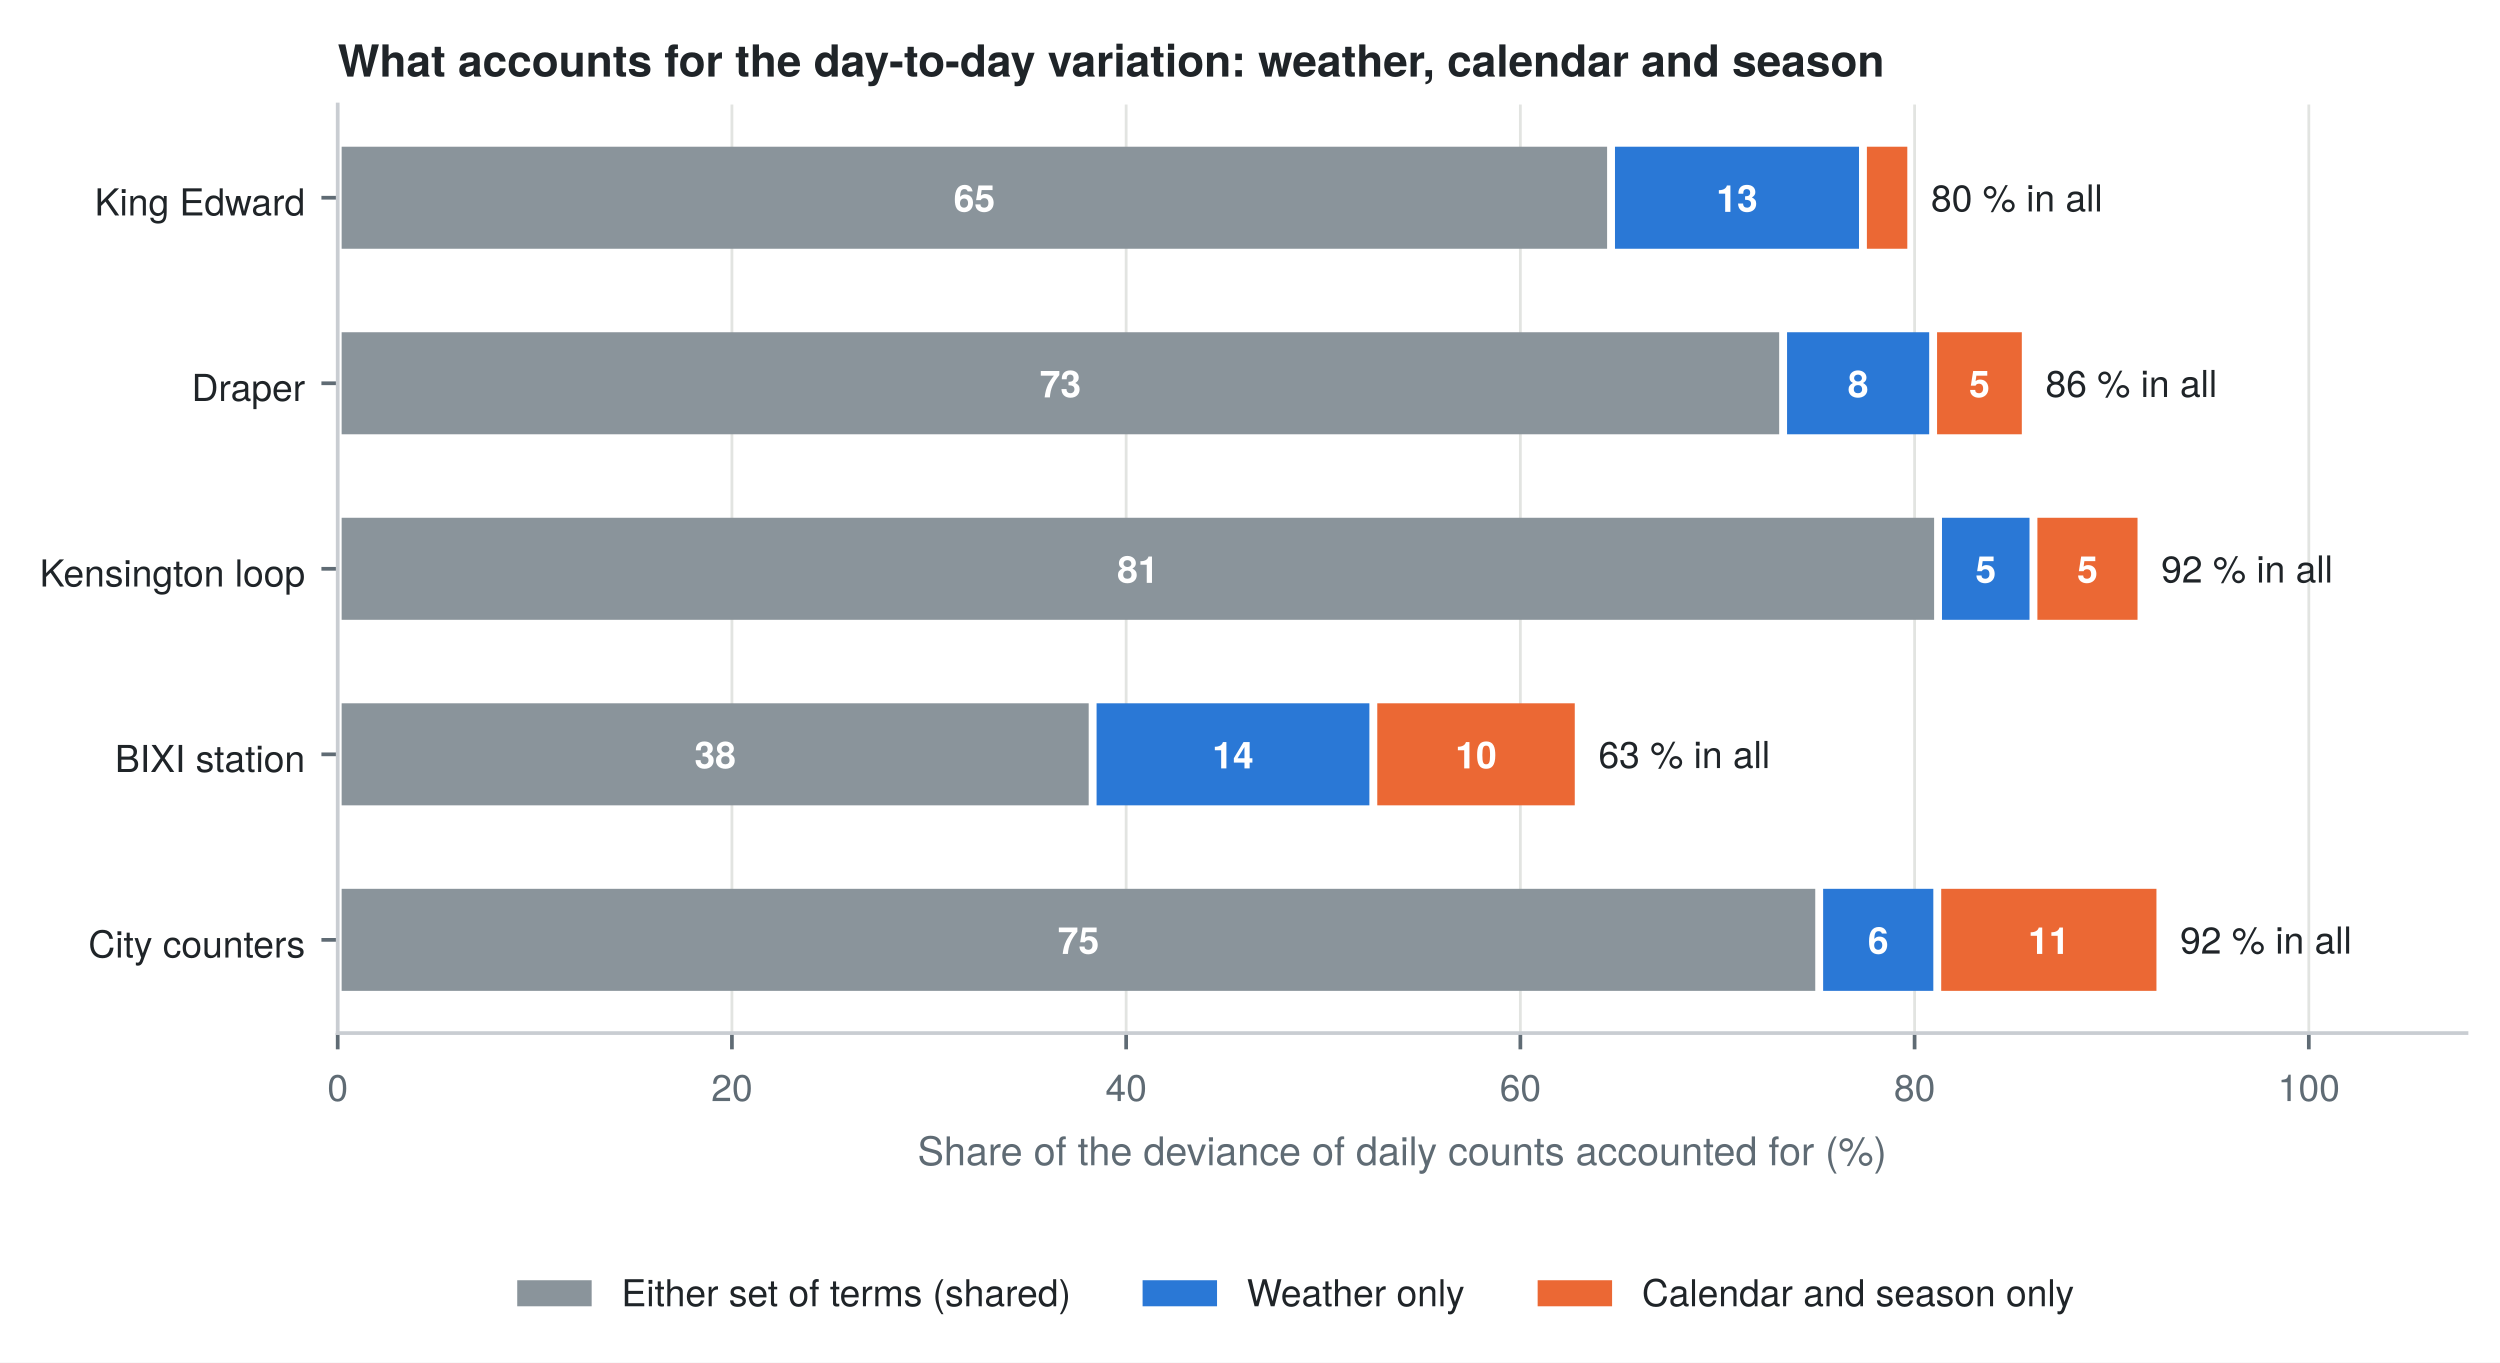
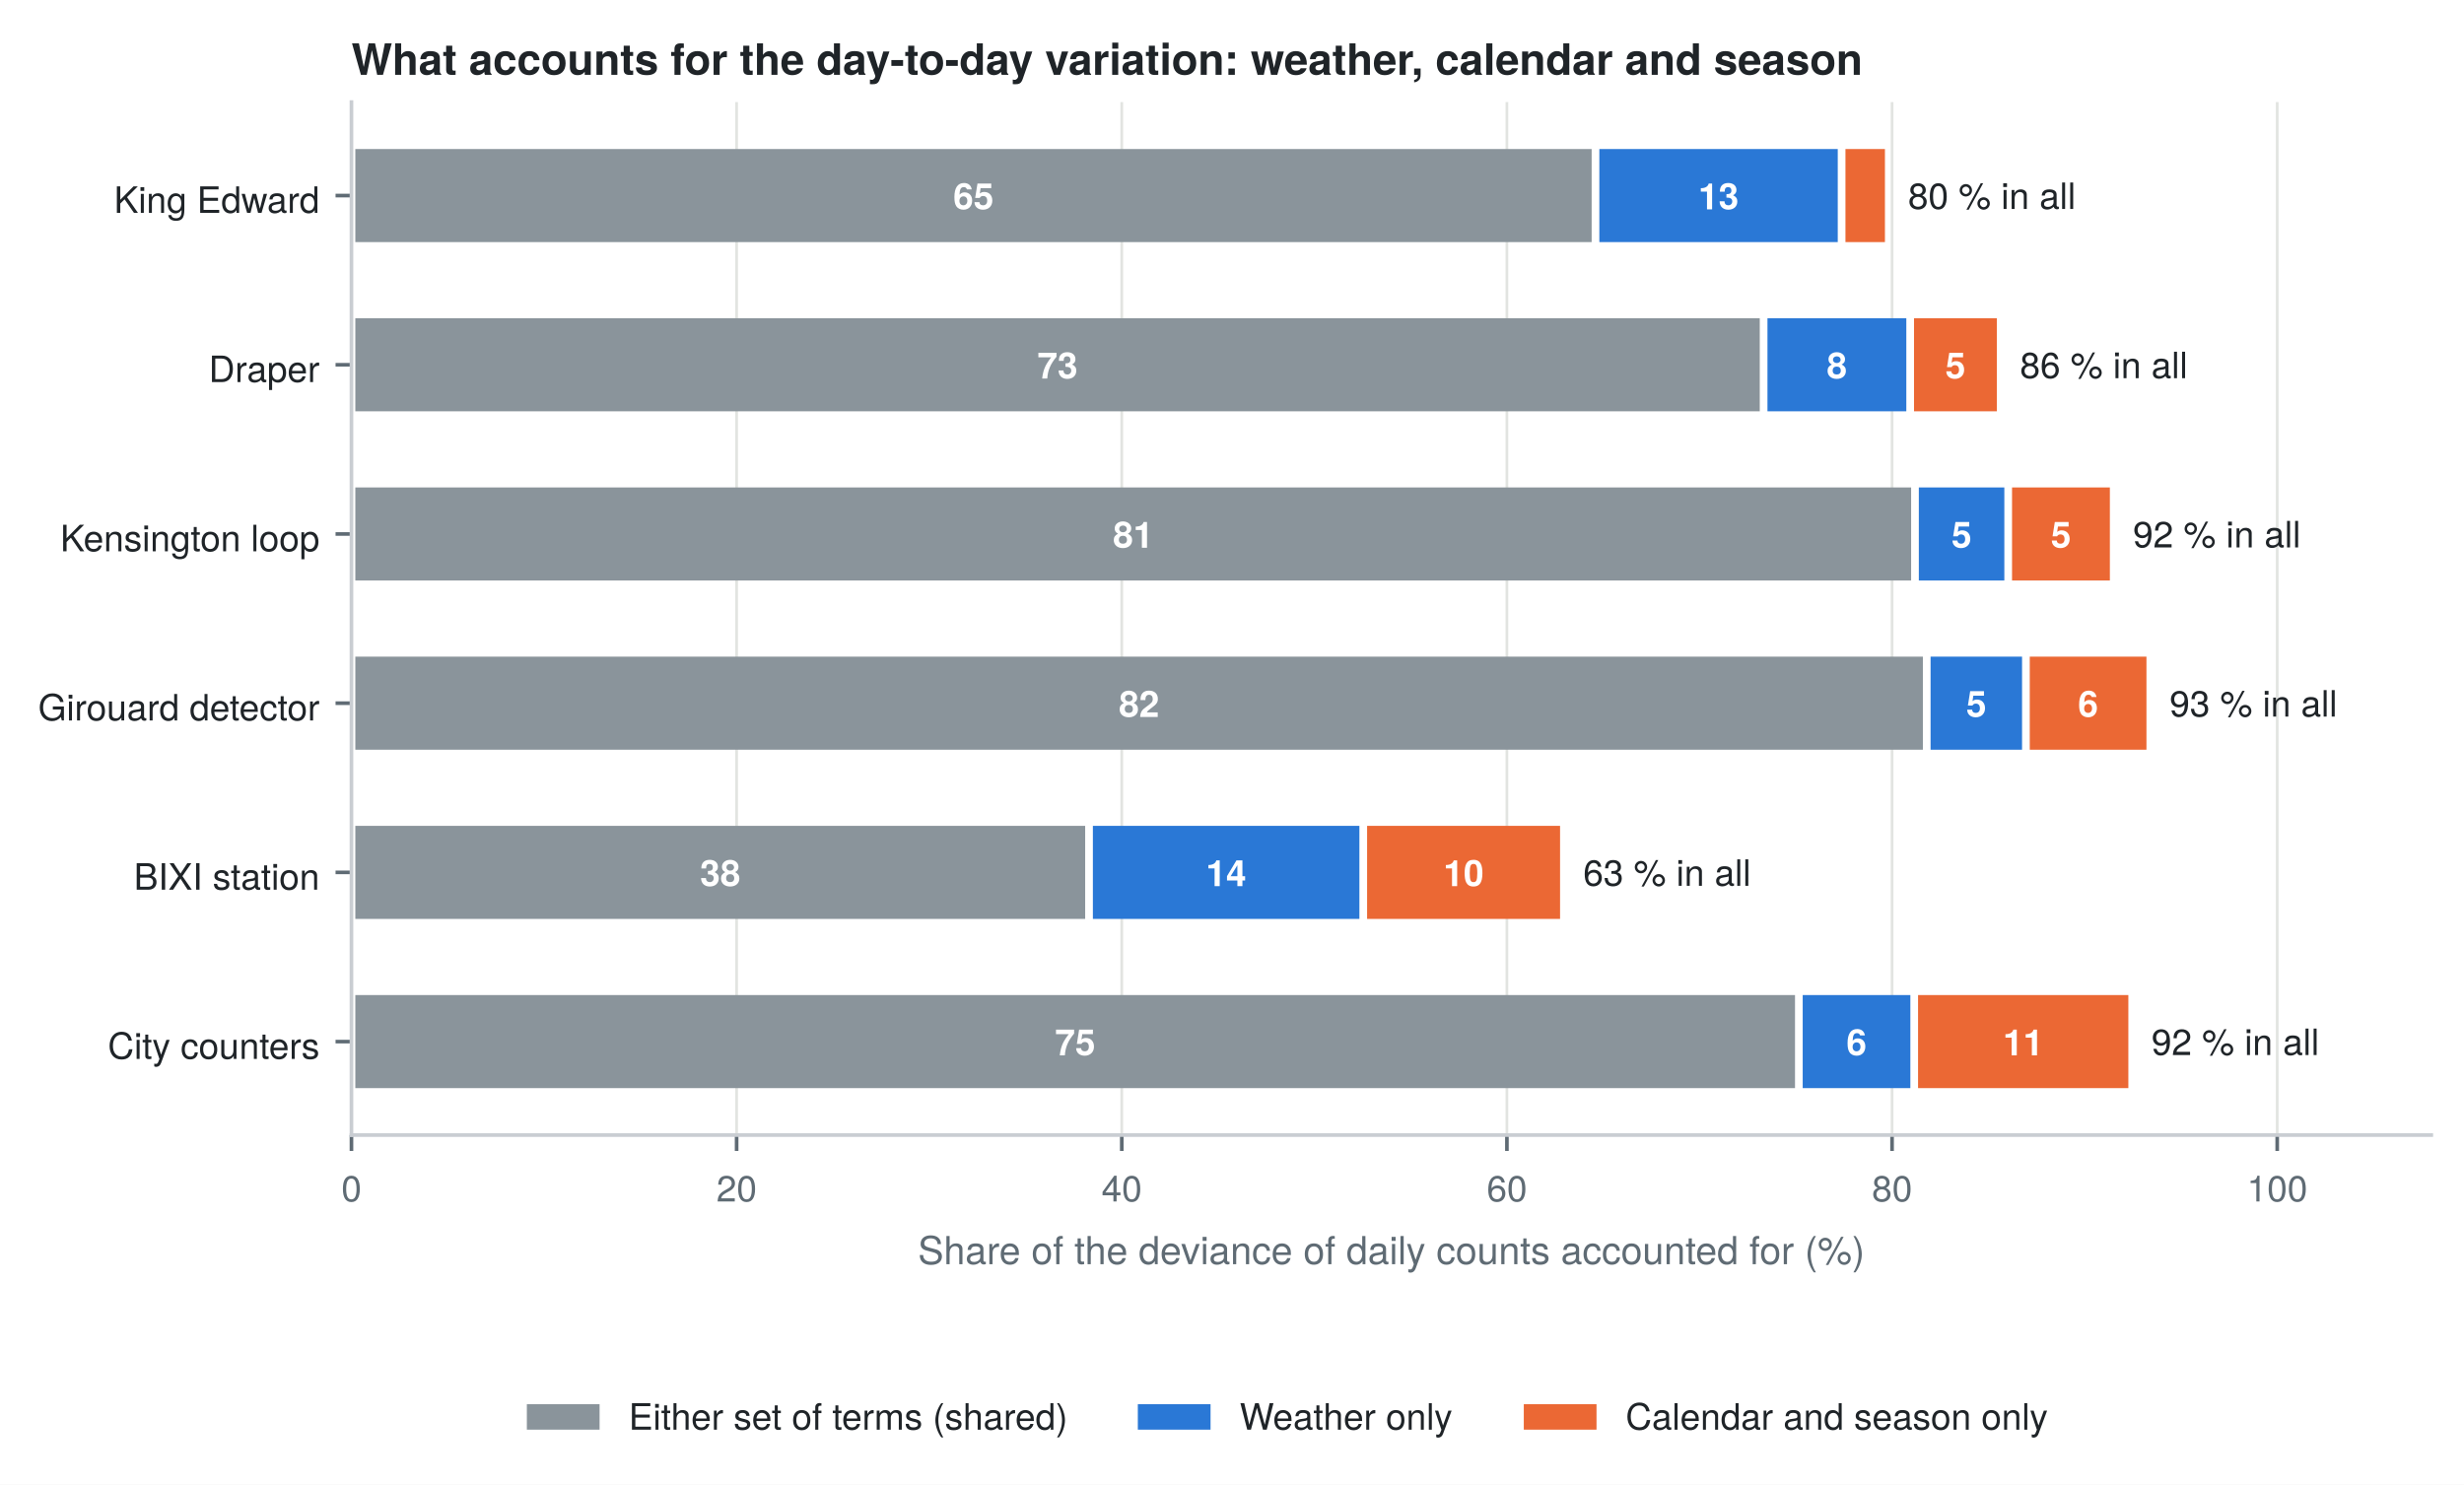
- <svg xmlns="http://www.w3.org/2000/svg" xmlns:xlink="http://www.w3.org/1999/xlink" width="537.345pt" height="292.875pt" viewBox="0 0 537.345 292.875" version="1.1">
+ <svg xmlns="http://www.w3.org/2000/svg" xmlns:xlink="http://www.w3.org/1999/xlink" width="542.081pt" height="326.693pt" viewBox="0 0 542.081 326.693" version="1.1">
  <defs>
    <style type="text/css">*{stroke-linejoin: round; stroke-linecap: butt}</style>
  </defs>
  <g id="figure_1">
    <g id="patch_1">
-       <path d="M -0 292.875  L 537.345 292.875  L 537.345 0  L -0 0  z " style="fill: #ffffff" />
+       <path d="M 0 326.693  L 542.081 326.693  L 542.081 0  L 0 0  z " style="fill: #ffffff" />
    </g>
    <g id="axes_1">
      <g id="patch_2">
-         <path d="M 72.585 222.047  L 530.145 222.047  L 530.145 22.462  L 72.585 22.462  z " style="fill: #ffffff" />
+         <path d="M 77.321 249.767  L 534.881 249.767  L 534.881 22.462  L 77.321 22.462  z " style="fill: #ffffff" />
      </g>
      <g id="matplotlib.axis_1">
        <g id="xtick_1">
          <g id="line2d_1">
-             <path d="M 72.585 222.047  L 72.585 22.462  " clip-path="url(#pb03def6c69)" style="fill: none; stroke: #e2e4e1; stroke-width: 0.6; stroke-linecap: square" />
+             <path d="M 77.321 249.767  L 77.321 22.462  " clip-path="url(#p4d9ce502eb)" style="fill: none; stroke: #e2e4e1; stroke-width: 0.6; stroke-linecap: square" />
          </g>
          <g id="line2d_2">
            <defs>
-               <path id="m91f0f862ae" d="M 0 0  L 0 3.5  " style="stroke: #5f6b74; stroke-width: 0.8" />
+               <path id="m7624eda381" d="M 0 0  L 0 3.5  " style="stroke: #5f6b74; stroke-width: 0.8" />
            </defs>
            <g>
-               <use xlink:href="#m91f0f862ae" x="72.585" y="222.047" style="fill: #5f6b74; stroke: #5f6b74; stroke-width: 0.8" />
+               <use xlink:href="#m7624eda381" x="77.321" y="249.767" style="fill: #5f6b74; stroke: #5f6b74; stroke-width: 0.8" />
            </g>
          </g>
          <g id="text_1">
-             <text style="font-size: 8px; font-family: 'Helvetica Neue'; text-anchor: middle; fill: #5f6b74" x="72.585" y="236.662" transform="rotate(-0 72.585 236.6625)">0</text>
+             <text style="font-size: 8px; font-family: 'Helvetica Neue'; text-anchor: middle; fill: #5f6b74" x="77.321" y="264.382" transform="rotate(-0 77.32125 264.3825)">0</text>
          </g>
        </g>
        <g id="xtick_2">
          <g id="line2d_3">
-             <path d="M 157.318 222.047  L 157.318 22.462  " clip-path="url(#pb03def6c69)" style="fill: none; stroke: #e2e4e1; stroke-width: 0.6; stroke-linecap: square" />
+             <path d="M 162.055 249.767  L 162.055 22.462  " clip-path="url(#p4d9ce502eb)" style="fill: none; stroke: #e2e4e1; stroke-width: 0.6; stroke-linecap: square" />
          </g>
          <g id="line2d_4">
            <g>
-               <use xlink:href="#m91f0f862ae" x="157.318" y="222.047" style="fill: #5f6b74; stroke: #5f6b74; stroke-width: 0.8" />
+               <use xlink:href="#m7624eda381" x="162.055" y="249.767" style="fill: #5f6b74; stroke: #5f6b74; stroke-width: 0.8" />
            </g>
          </g>
          <g id="text_2">
-             <text style="font-size: 8px; font-family: 'Helvetica Neue'; text-anchor: middle; fill: #5f6b74" x="157.318" y="236.662" transform="rotate(-0 157.3183 236.6625)">20</text>
+             <text style="font-size: 8px; font-family: 'Helvetica Neue'; text-anchor: middle; fill: #5f6b74" x="162.055" y="264.382" transform="rotate(-0 162.0546 264.3825)">20</text>
          </g>
        </g>
        <g id="xtick_3">
          <g id="line2d_5">
-             <path d="M 242.052 222.047  L 242.052 22.462  " clip-path="url(#pb03def6c69)" style="fill: none; stroke: #e2e4e1; stroke-width: 0.6; stroke-linecap: square" />
+             <path d="M 246.788 249.767  L 246.788 22.462  " clip-path="url(#p4d9ce502eb)" style="fill: none; stroke: #e2e4e1; stroke-width: 0.6; stroke-linecap: square" />
          </g>
          <g id="line2d_6">
            <g>
-               <use xlink:href="#m91f0f862ae" x="242.052" y="222.047" style="fill: #5f6b74; stroke: #5f6b74; stroke-width: 0.8" />
+               <use xlink:href="#m7624eda381" x="246.788" y="249.767" style="fill: #5f6b74; stroke: #5f6b74; stroke-width: 0.8" />
            </g>
          </g>
          <g id="text_3">
-             <text style="font-size: 8px; font-family: 'Helvetica Neue'; text-anchor: middle; fill: #5f6b74" x="242.052" y="236.662" transform="rotate(-0 242.0517 236.6625)">40</text>
+             <text style="font-size: 8px; font-family: 'Helvetica Neue'; text-anchor: middle; fill: #5f6b74" x="246.788" y="264.382" transform="rotate(-0 246.7879 264.3825)">40</text>
          </g>
        </g>
        <g id="xtick_4">
          <g id="line2d_7">
-             <path d="M 326.785 222.047  L 326.785 22.462  " clip-path="url(#pb03def6c69)" style="fill: none; stroke: #e2e4e1; stroke-width: 0.6; stroke-linecap: square" />
+             <path d="M 331.521 249.767  L 331.521 22.462  " clip-path="url(#p4d9ce502eb)" style="fill: none; stroke: #e2e4e1; stroke-width: 0.6; stroke-linecap: square" />
          </g>
          <g id="line2d_8">
            <g>
-               <use xlink:href="#m91f0f862ae" x="326.785" y="222.047" style="fill: #5f6b74; stroke: #5f6b74; stroke-width: 0.8" />
+               <use xlink:href="#m7624eda381" x="331.521" y="249.767" style="fill: #5f6b74; stroke: #5f6b74; stroke-width: 0.8" />
            </g>
          </g>
          <g id="text_4">
-             <text style="font-size: 8px; font-family: 'Helvetica Neue'; text-anchor: middle; fill: #5f6b74" x="326.785" y="236.662" transform="rotate(-0 326.785 236.6625)">60</text>
+             <text style="font-size: 8px; font-family: 'Helvetica Neue'; text-anchor: middle; fill: #5f6b74" x="331.521" y="264.382" transform="rotate(-0 331.5213 264.3825)">60</text>
          </g>
        </g>
        <g id="xtick_5">
          <g id="line2d_9">
-             <path d="M 411.518 222.047  L 411.518 22.462  " clip-path="url(#pb03def6c69)" style="fill: none; stroke: #e2e4e1; stroke-width: 0.6; stroke-linecap: square" />
+             <path d="M 416.255 249.767  L 416.255 22.462  " clip-path="url(#p4d9ce502eb)" style="fill: none; stroke: #e2e4e1; stroke-width: 0.6; stroke-linecap: square" />
          </g>
          <g id="line2d_10">
            <g>
-               <use xlink:href="#m91f0f862ae" x="411.518" y="222.047" style="fill: #5f6b74; stroke: #5f6b74; stroke-width: 0.8" />
+               <use xlink:href="#m7624eda381" x="416.255" y="249.767" style="fill: #5f6b74; stroke: #5f6b74; stroke-width: 0.8" />
            </g>
          </g>
          <g id="text_5">
-             <text style="font-size: 8px; font-family: 'Helvetica Neue'; text-anchor: middle; fill: #5f6b74" x="411.518" y="236.662" transform="rotate(-0 411.5183 236.6625)">80</text>
+             <text style="font-size: 8px; font-family: 'Helvetica Neue'; text-anchor: middle; fill: #5f6b74" x="416.255" y="264.382" transform="rotate(-0 416.2546 264.3825)">80</text>
          </g>
        </g>
        <g id="xtick_6">
          <g id="line2d_11">
-             <path d="M 496.252 222.047  L 496.252 22.462  " clip-path="url(#pb03def6c69)" style="fill: none; stroke: #e2e4e1; stroke-width: 0.6; stroke-linecap: square" />
+             <path d="M 500.988 249.767  L 500.988 22.462  " clip-path="url(#p4d9ce502eb)" style="fill: none; stroke: #e2e4e1; stroke-width: 0.6; stroke-linecap: square" />
          </g>
          <g id="line2d_12">
            <g>
-               <use xlink:href="#m91f0f862ae" x="496.252" y="222.047" style="fill: #5f6b74; stroke: #5f6b74; stroke-width: 0.8" />
+               <use xlink:href="#m7624eda381" x="500.988" y="249.767" style="fill: #5f6b74; stroke: #5f6b74; stroke-width: 0.8" />
            </g>
          </g>
          <g id="text_6">
-             <text style="font-size: 8px; font-family: 'Helvetica Neue'; text-anchor: middle; fill: #5f6b74" x="496.252" y="236.662" transform="rotate(-0 496.2517 236.6625)">100</text>
+             <text style="font-size: 8px; font-family: 'Helvetica Neue'; text-anchor: middle; fill: #5f6b74" x="500.988" y="264.382" transform="rotate(-0 500.9879 264.3825)">100</text>
          </g>
        </g>
        <g id="text_7">
-           <text style="font-size: 8.5px; font-family: 'Helvetica Neue'; text-anchor: middle; fill: #5f6b74" x="301.365" y="250.458" transform="rotate(-0 301.365 250.4585)">Share of the deviance of daily counts accounted for (%)</text>
+           <text style="font-size: 8.5px; font-family: 'Helvetica Neue'; text-anchor: middle; fill: #5f6b74" x="306.101" y="278.178" transform="rotate(-0 306.1012 278.1785)">Share of the deviance of daily counts accounted for (%)</text>
        </g>
      </g>
      <g id="matplotlib.axis_2">
        <g id="ytick_1">
          <g id="line2d_13">
            <defs>
-               <path id="m27c6bd9775" d="M 0 0  L -3.5 0  " style="stroke: #5f6b74; stroke-width: 0.8" />
+               <path id="m6af33fc31a" d="M 0 0  L -3.5 0  " style="stroke: #5f6b74; stroke-width: 0.8" />
            </defs>
            <g>
-               <use xlink:href="#m27c6bd9775" x="72.585" y="42.501" style="fill: #5f6b74; stroke: #5f6b74; stroke-width: 0.8" />
+               <use xlink:href="#m6af33fc31a" x="77.321" y="43.033" style="fill: #5f6b74; stroke: #5f6b74; stroke-width: 0.8" />
            </g>
          </g>
          <g id="text_8">
-             <text style="font-size: 8px; font-family: 'Helvetica Neue'; text-anchor: end; fill: #1f2428" x="65.585" y="46.309" transform="rotate(-0 65.585 46.30865)">King Edward</text>
+             <text style="font-size: 8px; font-family: 'Helvetica Neue'; text-anchor: end; fill: #1f2428" x="70.321" y="46.841" transform="rotate(-0 70.32125 46.84142)">King Edward</text>
          </g>
        </g>
        <g id="ytick_2">
          <g id="line2d_14">
            <g>
-               <use xlink:href="#m27c6bd9775" x="72.585" y="82.378" style="fill: #5f6b74; stroke: #5f6b74; stroke-width: 0.8" />
+               <use xlink:href="#m6af33fc31a" x="77.321" y="80.266" style="fill: #5f6b74; stroke: #5f6b74; stroke-width: 0.8" />
            </g>
          </g>
          <g id="text_9">
-             <text style="font-size: 8px; font-family: 'Helvetica Neue'; text-anchor: end; fill: #1f2428" x="65.585" y="86.186" transform="rotate(-0 65.585 86.18558)">Draper</text>
+             <text style="font-size: 8px; font-family: 'Helvetica Neue'; text-anchor: end; fill: #1f2428" x="70.321" y="84.074" transform="rotate(-0 70.32125 84.07385)">Draper</text>
          </g>
        </g>
        <g id="ytick_3">
          <g id="line2d_15">
            <g>
-               <use xlink:href="#m27c6bd9775" x="72.585" y="122.254" style="fill: #5f6b74; stroke: #5f6b74; stroke-width: 0.8" />
+               <use xlink:href="#m6af33fc31a" x="77.321" y="117.498" style="fill: #5f6b74; stroke: #5f6b74; stroke-width: 0.8" />
            </g>
          </g>
          <g id="text_10">
-             <text style="font-size: 8px; font-family: 'Helvetica Neue'; text-anchor: end; fill: #1f2428" x="65.585" y="126.062" transform="rotate(-0 65.585 126.0625)">Kensington loop</text>
+             <text style="font-size: 8px; font-family: 'Helvetica Neue'; text-anchor: end; fill: #1f2428" x="70.321" y="121.306" transform="rotate(-0 70.32125 121.3063)">Kensington loop</text>
          </g>
        </g>
        <g id="ytick_4">
          <g id="line2d_16">
            <g>
-               <use xlink:href="#m27c6bd9775" x="72.585" y="162.131" style="fill: #5f6b74; stroke: #5f6b74; stroke-width: 0.8" />
+               <use xlink:href="#m6af33fc31a" x="77.321" y="154.731" style="fill: #5f6b74; stroke: #5f6b74; stroke-width: 0.8" />
            </g>
          </g>
          <g id="text_11">
-             <text style="font-size: 8px; font-family: 'Helvetica Neue'; text-anchor: end; fill: #1f2428" x="65.585" y="165.939" transform="rotate(-0 65.585 165.9394)">BIXI station</text>
+             <text style="font-size: 8px; font-family: 'Helvetica Neue'; text-anchor: end; fill: #1f2428" x="70.321" y="158.539" transform="rotate(-0 70.32125 158.5387)">Girouard detector</text>
          </g>
        </g>
        <g id="ytick_5">
          <g id="line2d_17">
            <g>
-               <use xlink:href="#m27c6bd9775" x="72.585" y="202.008" style="fill: #5f6b74; stroke: #5f6b74; stroke-width: 0.8" />
+               <use xlink:href="#m6af33fc31a" x="77.321" y="191.963" style="fill: #5f6b74; stroke: #5f6b74; stroke-width: 0.8" />
            </g>
          </g>
          <g id="text_12">
-             <text style="font-size: 8px; font-family: 'Helvetica Neue'; text-anchor: end; fill: #1f2428" x="65.585" y="205.816" transform="rotate(-0 65.585 205.8163)">City counters</text>
+             <text style="font-size: 8px; font-family: 'Helvetica Neue'; text-anchor: end; fill: #1f2428" x="70.321" y="195.771" transform="rotate(-0 70.32125 195.7711)">BIXI station</text>
+           </g>
+         </g>
+         <g id="ytick_6">
+           <g id="line2d_18">
+             <g>
+               <use xlink:href="#m6af33fc31a" x="77.321" y="229.196" style="fill: #5f6b74; stroke: #5f6b74; stroke-width: 0.8" />
+             </g>
+           </g>
+           <g id="text_13">
+             <text style="font-size: 8px; font-family: 'Helvetica Neue'; text-anchor: end; fill: #1f2428" x="70.321" y="233.004" transform="rotate(-0 70.32125 233.0036)">City counters</text>
          </g>
        </g>
      </g>
      <g id="patch_3">
-         <path d="M 73.432 53.467  L 345.426 53.467  L 345.426 31.535  L 73.432 31.535  z " clip-path="url(#pb03def6c69)" style="fill: #8a949b" />
+         <path d="M 78.169 53.272  L 350.163 53.272  L 350.163 32.794  L 78.169 32.794  z " clip-path="url(#p4d9ce502eb)" style="fill: #8a949b" />
      </g>
      <g id="patch_4">
-         <path d="M 347.121 53.467  L 399.571 53.467  L 399.571 31.535  L 347.121 31.535  z " clip-path="url(#pb03def6c69)" style="fill: #2a78d6" />
+         <path d="M 351.857 53.272  L 404.307 53.272  L 404.307 32.794  L 351.857 32.794  z " clip-path="url(#p4d9ce502eb)" style="fill: #2a78d6" />
      </g>
      <g id="patch_5">
-         <path d="M 401.266 53.467  L 409.951 53.467  L 409.951 31.535  L 401.266 31.535  z " clip-path="url(#pb03def6c69)" style="fill: #eb6834" />
+         <path d="M 406.002 53.272  L 414.687 53.272  L 414.687 32.794  L 406.002 32.794  z " clip-path="url(#p4d9ce502eb)" style="fill: #eb6834" />
      </g>
      <g id="patch_6">
-         <path d="M 73.432 93.344  L 382.412 93.344  L 382.412 71.411  L 73.432 71.411  z " clip-path="url(#pb03def6c69)" style="fill: #8a949b" />
+         <path d="M 78.169 90.505  L 387.149 90.505  L 387.149 70.027  L 78.169 70.027  z " clip-path="url(#p4d9ce502eb)" style="fill: #8a949b" />
      </g>
      <g id="patch_7">
-         <path d="M 384.107 93.344  L 414.653 93.344  L 414.653 71.411  L 384.107 71.411  z " clip-path="url(#pb03def6c69)" style="fill: #2a78d6" />
+         <path d="M 388.843 90.505  L 419.39 90.505  L 419.39 70.027  L 388.843 70.027  z " clip-path="url(#p4d9ce502eb)" style="fill: #2a78d6" />
      </g>
      <g id="patch_8">
-         <path d="M 416.348 93.344  L 434.566 93.344  L 434.566 71.411  L 416.348 71.411  z " clip-path="url(#pb03def6c69)" style="fill: #eb6834" />
+         <path d="M 421.084 90.505  L 439.302 90.505  L 439.302 70.027  L 421.084 70.027  z " clip-path="url(#p4d9ce502eb)" style="fill: #eb6834" />
      </g>
      <g id="patch_9">
-         <path d="M 73.432 133.221  L 415.713 133.221  L 415.713 111.288  L 73.432 111.288  z " clip-path="url(#pb03def6c69)" style="fill: #8a949b" />
+         <path d="M 78.169 127.737  L 420.449 127.737  L 420.449 107.259  L 78.169 107.259  z " clip-path="url(#p4d9ce502eb)" style="fill: #8a949b" />
      </g>
      <g id="patch_10">
-         <path d="M 417.407 133.221  L 436.218 133.221  L 436.218 111.288  L 417.407 111.288  z " clip-path="url(#pb03def6c69)" style="fill: #2a78d6" />
+         <path d="M 422.144 127.737  L 440.954 127.737  L 440.954 107.259  L 422.144 107.259  z " clip-path="url(#p4d9ce502eb)" style="fill: #2a78d6" />
      </g>
      <g id="patch_11">
-         <path d="M 437.913 133.221  L 459.435 133.221  L 459.435 111.288  L 437.913 111.288  z " clip-path="url(#pb03def6c69)" style="fill: #eb6834" />
+         <path d="M 442.649 127.737  L 464.171 127.737  L 464.171 107.259  L 442.649 107.259  z " clip-path="url(#p4d9ce502eb)" style="fill: #eb6834" />
      </g>
      <g id="patch_12">
-         <path d="M 73.432 173.098  L 234.002 173.098  L 234.002 151.165  L 73.432 151.165  z " clip-path="url(#pb03def6c69)" style="fill: #8a949b" />
+         <path d="M 78.169 164.97  L 423.033 164.97  L 423.033 144.492  L 78.169 144.492  z " clip-path="url(#p4d9ce502eb)" style="fill: #8a949b" />
      </g>
      <g id="patch_13">
-         <path d="M 235.697 173.098  L 294.332 173.098  L 294.332 151.165  L 235.697 151.165  z " clip-path="url(#pb03def6c69)" style="fill: #2a78d6" />
+         <path d="M 424.728 164.97  L 444.852 164.97  L 444.852 144.492  L 424.728 144.492  z " clip-path="url(#p4d9ce502eb)" style="fill: #2a78d6" />
      </g>
      <g id="patch_14">
-         <path d="M 296.027 173.098  L 338.478 173.098  L 338.478 151.165  L 296.027 151.165  z " clip-path="url(#pb03def6c69)" style="fill: #eb6834" />
+         <path d="M 446.547 164.97  L 472.221 164.97  L 472.221 144.492  L 446.547 144.492  z " clip-path="url(#p4d9ce502eb)" style="fill: #eb6834" />
      </g>
      <g id="patch_15">
-         <path d="M 73.432 212.975  L 390.166 212.975  L 390.166 191.042  L 73.432 191.042  z " clip-path="url(#pb03def6c69)" style="fill: #8a949b" />
+         <path d="M 78.169 202.202  L 238.738 202.202  L 238.738 181.724  L 78.169 181.724  z " clip-path="url(#p4d9ce502eb)" style="fill: #8a949b" />
      </g>
      <g id="patch_16">
-         <path d="M 391.86 212.975  L 415.543 212.975  L 415.543 191.042  L 391.86 191.042  z " clip-path="url(#pb03def6c69)" style="fill: #2a78d6" />
+         <path d="M 240.433 202.202  L 299.068 202.202  L 299.068 181.724  L 240.433 181.724  z " clip-path="url(#p4d9ce502eb)" style="fill: #2a78d6" />
      </g>
      <g id="patch_17">
-         <path d="M 417.238 212.975  L 463.502 212.975  L 463.502 191.042  L 417.238 191.042  z " clip-path="url(#pb03def6c69)" style="fill: #eb6834" />
+         <path d="M 300.763 202.202  L 343.214 202.202  L 343.214 181.724  L 300.763 181.724  z " clip-path="url(#p4d9ce502eb)" style="fill: #eb6834" />
      </g>
      <g id="patch_18">
-         <path d="M 72.585 222.047  L 72.585 22.462  " style="fill: none; stroke: #c9cdd2; stroke-width: 0.8; stroke-linejoin: miter; stroke-linecap: square" />
+         <path d="M 78.169 239.435  L 394.902 239.435  L 394.902 218.957  L 78.169 218.957  z " clip-path="url(#p4d9ce502eb)" style="fill: #8a949b" />
      </g>
      <g id="patch_19">
-         <path d="M 72.585 222.047  L 530.145 222.047  " style="fill: none; stroke: #c9cdd2; stroke-width: 0.8; stroke-linejoin: miter; stroke-linecap: square" />
-       </g>
-       <g id="text_13">
-         <text style="font-weight: 700; font-size: 8px; font-family: 'Helvetica Neue'; text-anchor: middle; fill: #ffffff" x="209.429" y="45.533" transform="rotate(-0 209.4293 45.53265)">65</text>
+         <path d="M 396.596 239.435  L 420.279 239.435  L 420.279 218.957  L 396.596 218.957  z " clip-path="url(#p4d9ce502eb)" style="fill: #2a78d6" />
+       </g>
+       <g id="patch_20">
+         <path d="M 421.974 239.435  L 468.238 239.435  L 468.238 218.957  L 421.974 218.957  z " clip-path="url(#p4d9ce502eb)" style="fill: #eb6834" />
+       </g>
+       <g id="patch_21">
+         <path d="M 77.321 249.767  L 77.321 22.462  " style="fill: none; stroke: #c9cdd2; stroke-width: 0.8; stroke-linejoin: miter; stroke-linecap: square" />
+       </g>
+       <g id="patch_22">
+         <path d="M 77.321 249.767  L 534.881 249.767  " style="fill: none; stroke: #c9cdd2; stroke-width: 0.8; stroke-linejoin: miter; stroke-linecap: square" />
      </g>
      <g id="text_14">
-         <text style="font-weight: 700; font-size: 8px; font-family: 'Helvetica Neue'; text-anchor: middle; fill: #ffffff" x="373.346" y="45.533" transform="rotate(-0 373.346 45.53265)">13</text>
+         <text style="font-weight: 700; font-size: 8px; font-family: 'Helvetica Neue'; text-anchor: middle; fill: #ffffff" x="214.166" y="46.065" transform="rotate(-0 214.1656 46.06542)">65</text>
      </g>
      <g id="text_15">
-         <text style="font-size: 8px; font-family: 'Helvetica Neue'; text-anchor: start; fill: #1f2428" x="415.035" y="45.457" transform="rotate(-0 415.0348 45.45665)">80 % in all</text>
+         <text style="font-weight: 700; font-size: 8px; font-family: 'Helvetica Neue'; text-anchor: middle; fill: #ffffff" x="378.082" y="46.065" transform="rotate(-0 378.0822 46.06542)">13</text>
      </g>
      <g id="text_16">
-         <text style="font-weight: 700; font-size: 8px; font-family: 'Helvetica Neue'; text-anchor: middle; fill: #ffffff" x="227.922" y="85.41" transform="rotate(-0 227.9224 85.40958)">73</text>
+         <text style="font-size: 8px; font-family: 'Helvetica Neue'; text-anchor: start; fill: #1f2428" x="419.771" y="45.989" transform="rotate(-0 419.771 45.98942)">80 % in all</text>
      </g>
      <g id="text_17">
-         <text style="font-weight: 700; font-size: 8px; font-family: 'Helvetica Neue'; text-anchor: middle; fill: #ffffff" x="399.38" y="85.41" transform="rotate(-0 399.3803 85.40958)">8</text>
+         <text style="font-weight: 700; font-size: 8px; font-family: 'Helvetica Neue'; text-anchor: middle; fill: #ffffff" x="232.659" y="83.298" transform="rotate(-0 232.6586 83.29785)">73</text>
      </g>
      <g id="text_18">
-         <text style="font-weight: 700; font-size: 8px; font-family: 'Helvetica Neue'; text-anchor: middle; fill: #ffffff" x="425.457" y="85.41" transform="rotate(-0 425.457 85.40958)">5</text>
+         <text style="font-weight: 700; font-size: 8px; font-family: 'Helvetica Neue'; text-anchor: middle; fill: #ffffff" x="404.117" y="83.298" transform="rotate(-0 404.1165 83.29785)">8</text>
      </g>
      <g id="text_19">
-         <text style="font-size: 8px; font-family: 'Helvetica Neue'; text-anchor: start; fill: #1f2428" x="439.65" y="85.334" transform="rotate(-0 439.6498 85.33358)">86 % in all</text>
+         <text style="font-weight: 700; font-size: 8px; font-family: 'Helvetica Neue'; text-anchor: middle; fill: #ffffff" x="430.193" y="83.298" transform="rotate(-0 430.1932 83.29785)">5</text>
      </g>
      <g id="text_20">
-         <text style="font-weight: 700; font-size: 8px; font-family: 'Helvetica Neue'; text-anchor: middle; fill: #ffffff" x="244.572" y="125.287" transform="rotate(-0 244.5725 125.2865)">81</text>
+         <text style="font-size: 8px; font-family: 'Helvetica Neue'; text-anchor: start; fill: #1f2428" x="444.386" y="83.222" transform="rotate(-0 444.3861 83.22185)">86 % in all</text>
      </g>
      <g id="text_21">
-         <text style="font-weight: 700; font-size: 8px; font-family: 'Helvetica Neue'; text-anchor: middle; fill: #ffffff" x="426.813" y="125.287" transform="rotate(-0 426.8127 125.2865)">5</text>
+         <text style="font-weight: 700; font-size: 8px; font-family: 'Helvetica Neue'; text-anchor: middle; fill: #ffffff" x="249.309" y="120.53" transform="rotate(-0 249.3087 120.5303)">81</text>
      </g>
      <g id="text_22">
-         <text style="font-weight: 700; font-size: 8px; font-family: 'Helvetica Neue'; text-anchor: middle; fill: #ffffff" x="448.674" y="125.287" transform="rotate(-0 448.6739 125.2865)">5</text>
+         <text style="font-weight: 700; font-size: 8px; font-family: 'Helvetica Neue'; text-anchor: middle; fill: #ffffff" x="431.549" y="120.53" transform="rotate(-0 431.5489 120.5303)">5</text>
      </g>
      <g id="text_23">
-         <text style="font-size: 8px; font-family: 'Helvetica Neue'; text-anchor: start; fill: #1f2428" x="464.519" y="125.21" transform="rotate(-0 464.519 125.2105)">92 % in all</text>
+         <text style="font-weight: 700; font-size: 8px; font-family: 'Helvetica Neue'; text-anchor: middle; fill: #ffffff" x="453.41" y="120.53" transform="rotate(-0 453.4101 120.5303)">5</text>
      </g>
      <g id="text_24">
-         <text style="font-weight: 700; font-size: 8px; font-family: 'Helvetica Neue'; text-anchor: middle; fill: #ffffff" x="153.717" y="165.163" transform="rotate(-0 153.7172 165.1634)">38</text>
+         <text style="font-size: 8px; font-family: 'Helvetica Neue'; text-anchor: start; fill: #1f2428" x="469.255" y="120.454" transform="rotate(-0 469.2553 120.4543)">92 % in all</text>
      </g>
      <g id="text_25">
-         <text style="font-weight: 700; font-size: 8px; font-family: 'Helvetica Neue'; text-anchor: middle; fill: #ffffff" x="265.014" y="165.163" transform="rotate(-0 265.0144 165.1634)">14</text>
+         <text style="font-weight: 700; font-size: 8px; font-family: 'Helvetica Neue'; text-anchor: middle; fill: #ffffff" x="250.601" y="157.763" transform="rotate(-0 250.6009 157.7627)">82</text>
      </g>
      <g id="text_26">
-         <text style="font-weight: 700; font-size: 8px; font-family: 'Helvetica Neue'; text-anchor: middle; fill: #ffffff" x="317.252" y="165.163" transform="rotate(-0 317.2525 165.1634)">10</text>
+         <text style="font-weight: 700; font-size: 8px; font-family: 'Helvetica Neue'; text-anchor: middle; fill: #ffffff" x="434.79" y="157.763" transform="rotate(-0 434.79 157.7627)">5</text>
      </g>
      <g id="text_27">
-         <text style="font-size: 8px; font-family: 'Helvetica Neue'; text-anchor: start; fill: #1f2428" x="343.562" y="165.087" transform="rotate(-0 343.5622 165.0874)">63 % in all</text>
+         <text style="font-weight: 700; font-size: 8px; font-family: 'Helvetica Neue'; text-anchor: middle; fill: #ffffff" x="459.384" y="157.763" transform="rotate(-0 459.3838 157.7627)">6</text>
      </g>
      <g id="text_28">
-         <text style="font-weight: 700; font-size: 8px; font-family: 'Helvetica Neue'; text-anchor: middle; fill: #ffffff" x="231.799" y="205.04" transform="rotate(-0 231.7989 205.0403)">75</text>
+         <text style="font-size: 8px; font-family: 'Helvetica Neue'; text-anchor: start; fill: #1f2428" x="477.305" y="157.687" transform="rotate(-0 477.305 157.6867)">93 % in all</text>
      </g>
      <g id="text_29">
-         <text style="font-weight: 700; font-size: 8px; font-family: 'Helvetica Neue'; text-anchor: middle; fill: #ffffff" x="403.702" y="205.04" transform="rotate(-0 403.7017 205.0403)">6</text>
+         <text style="font-weight: 700; font-size: 8px; font-family: 'Helvetica Neue'; text-anchor: middle; fill: #ffffff" x="158.453" y="194.995" transform="rotate(-0 158.4534 194.9951)">38</text>
      </g>
      <g id="text_30">
-         <text style="font-weight: 700; font-size: 8px; font-family: 'Helvetica Neue'; text-anchor: middle; fill: #ffffff" x="440.37" y="205.04" transform="rotate(-0 440.37 205.0403)">11</text>
+         <text style="font-weight: 700; font-size: 8px; font-family: 'Helvetica Neue'; text-anchor: middle; fill: #ffffff" x="269.751" y="194.995" transform="rotate(-0 269.7507 194.9951)">14</text>
      </g>
      <g id="text_31">
-         <text style="font-size: 8px; font-family: 'Helvetica Neue'; text-anchor: start; fill: #1f2428" x="468.586" y="204.964" transform="rotate(-0 468.5862 204.9643)">92 % in all</text>
+         <text style="font-weight: 700; font-size: 8px; font-family: 'Helvetica Neue'; text-anchor: middle; fill: #ffffff" x="321.989" y="194.995" transform="rotate(-0 321.9887 194.9951)">10</text>
      </g>
      <g id="text_32">
-         <text style="font-weight: 700; font-size: 9.5px; font-family: 'Helvetica Neue'; text-anchor: start; fill: #1f2428" x="72.585" y="16.462" transform="rotate(-0 72.585 16.4625)">What accounts for the day-to-day variation: weather, calendar and season</text>
+         <text style="font-size: 8px; font-family: 'Helvetica Neue'; text-anchor: start; fill: #1f2428" x="348.298" y="194.919" transform="rotate(-0 348.2985 194.9191)">63 % in all</text>
+       </g>
+       <g id="text_33">
+         <text style="font-weight: 700; font-size: 8px; font-family: 'Helvetica Neue'; text-anchor: middle; fill: #ffffff" x="236.535" y="232.228" transform="rotate(-0 236.5352 232.2276)">75</text>
+       </g>
+       <g id="text_34">
+         <text style="font-weight: 700; font-size: 8px; font-family: 'Helvetica Neue'; text-anchor: middle; fill: #ffffff" x="408.438" y="232.228" transform="rotate(-0 408.4379 232.2276)">6</text>
+       </g>
+       <g id="text_35">
+         <text style="font-weight: 700; font-size: 8px; font-family: 'Helvetica Neue'; text-anchor: middle; fill: #ffffff" x="445.106" y="232.228" transform="rotate(-0 445.1063 232.2276)">11</text>
+       </g>
+       <g id="text_36">
+         <text style="font-size: 8px; font-family: 'Helvetica Neue'; text-anchor: start; fill: #1f2428" x="473.322" y="232.152" transform="rotate(-0 473.3225 232.1516)">92 % in all</text>
+       </g>
+       <g id="text_37">
+         <text style="font-weight: 700; font-size: 9.5px; font-family: 'Helvetica Neue'; text-anchor: start; fill: #1f2428" x="77.321" y="16.462" transform="rotate(-0 77.32125 16.4625)">What accounts for the day-to-day variation: weather, calendar and season</text>
      </g>
      <g id="legend_1">
-         <g id="patch_20">
-           <path d="M 111.172 280.771  L 127.172 280.771  L 127.172 275.171  L 111.172 275.171  z " style="fill: #8a949b" />
-         </g>
-         <g id="text_33">
-           <text style="font-size: 8px; font-family: 'Helvetica Neue'; text-anchor: start; fill: #1f2428" x="133.572" y="280.771" transform="rotate(-0 133.572 280.771)">Either set of terms (shared)</text>
-         </g>
-         <g id="patch_21">
-           <path d="M 245.587 280.771  L 261.587 280.771  L 261.587 275.171  L 245.587 275.171  z " style="fill: #2a78d6" />
-         </g>
-         <g id="text_34">
-           <text style="font-size: 8px; font-family: 'Helvetica Neue'; text-anchor: start; fill: #1f2428" x="267.987" y="280.771" transform="rotate(-0 267.987 280.771)">Weather only</text>
-         </g>
-         <g id="patch_22">
-           <path d="M 330.498 280.771  L 346.498 280.771  L 346.498 275.171  L 330.498 275.171  z " style="fill: #eb6834" />
-         </g>
-         <g id="text_35">
-           <text style="font-size: 8px; font-family: 'Helvetica Neue'; text-anchor: start; fill: #1f2428" x="352.898" y="280.771" transform="rotate(-0 352.8983 280.771)">Calendar and season only</text>
+         <g id="patch_23">
+           <path d="M 115.908 314.589  L 131.908 314.589  L 131.908 308.989  L 115.908 308.989  z " style="fill: #8a949b" />
+         </g>
+         <g id="text_38">
+           <text style="font-size: 8px; font-family: 'Helvetica Neue'; text-anchor: start; fill: #1f2428" x="138.308" y="314.589" transform="rotate(-0 138.3082 314.5894)">Either set of terms (shared)</text>
+         </g>
+         <g id="patch_24">
+           <path d="M 250.323 314.589  L 266.323 314.589  L 266.323 308.989  L 250.323 308.989  z " style="fill: #2a78d6" />
+         </g>
+         <g id="text_39">
+           <text style="font-size: 8px; font-family: 'Helvetica Neue'; text-anchor: start; fill: #1f2428" x="272.723" y="314.589" transform="rotate(-0 272.7233 314.5894)">Weather only</text>
+         </g>
+         <g id="patch_25">
+           <path d="M 335.235 314.589  L 351.235 314.589  L 351.235 308.989  L 335.235 308.989  z " style="fill: #eb6834" />
+         </g>
+         <g id="text_40">
+           <text style="font-size: 8px; font-family: 'Helvetica Neue'; text-anchor: start; fill: #1f2428" x="357.635" y="314.589" transform="rotate(-0 357.6345 314.5894)">Calendar and season only</text>
        </g>
      </g>
    </g>
  </g>
  <defs>
-     <clipPath id="pb03def6c69">
-       <rect x="72.585" y="22.462" width="457.56" height="199.584" />
+     <clipPath id="p4d9ce502eb">
+       <rect x="77.321" y="22.462" width="457.56" height="227.304" />
    </clipPath>
  </defs>
</svg>
